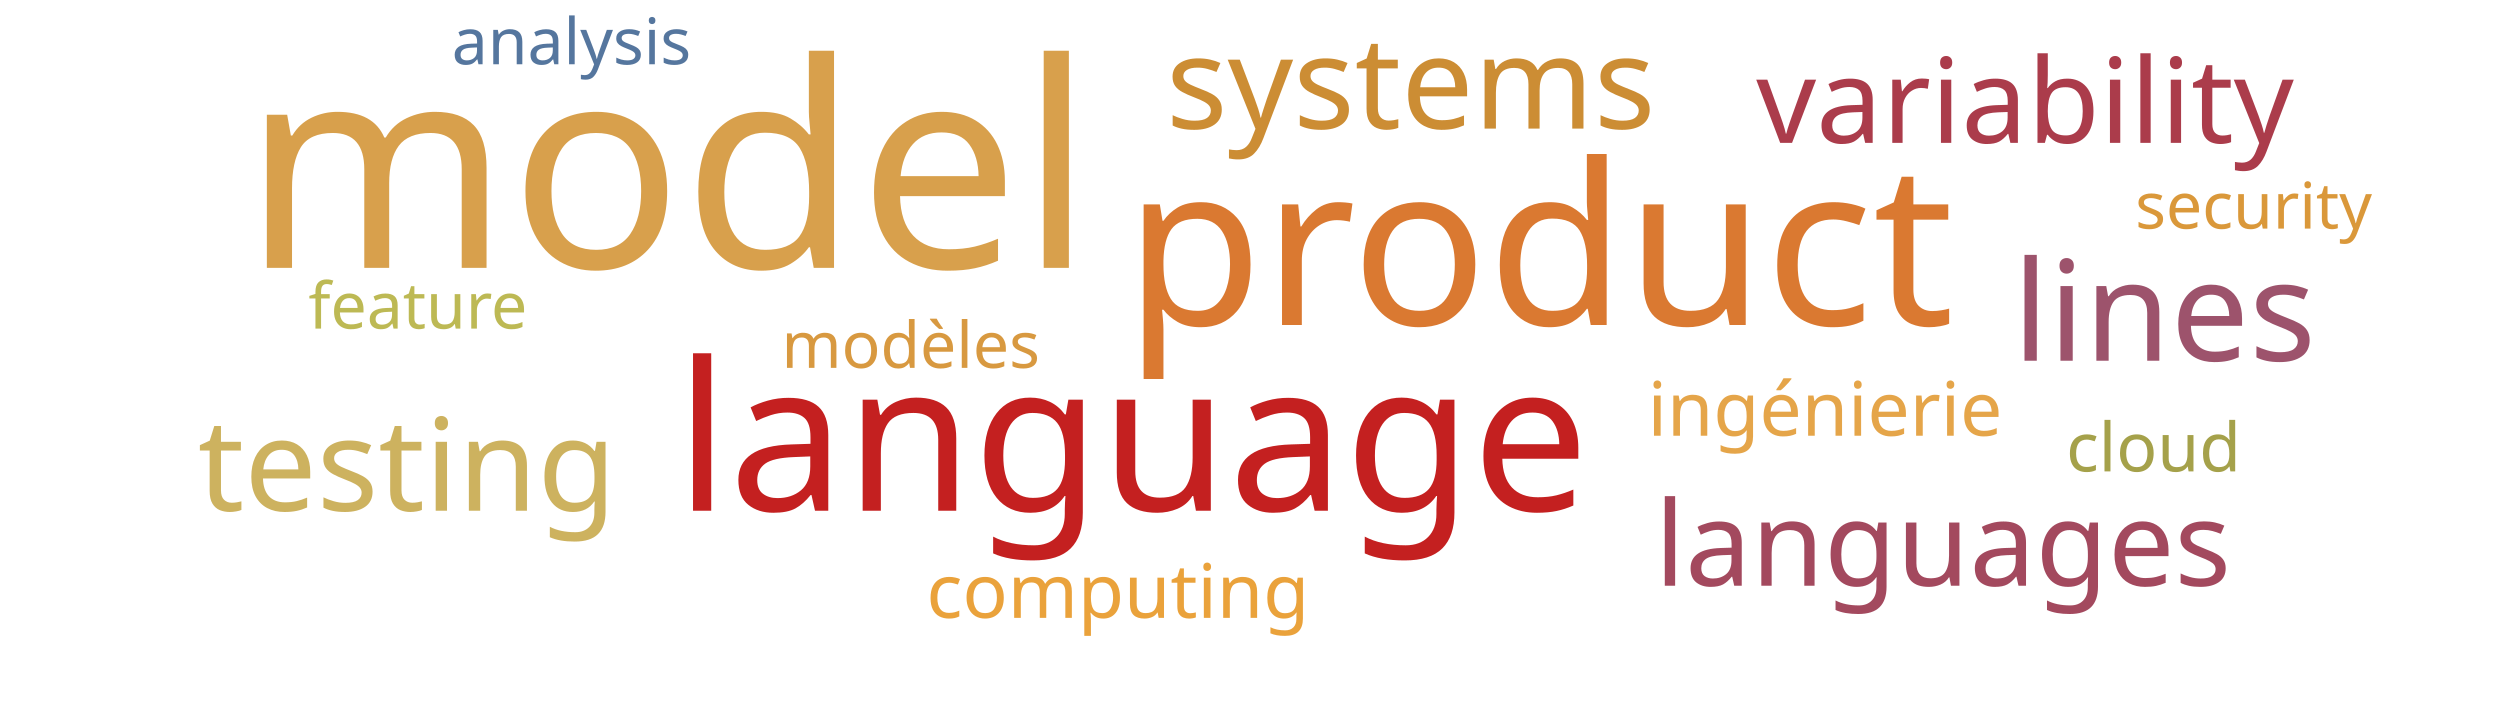
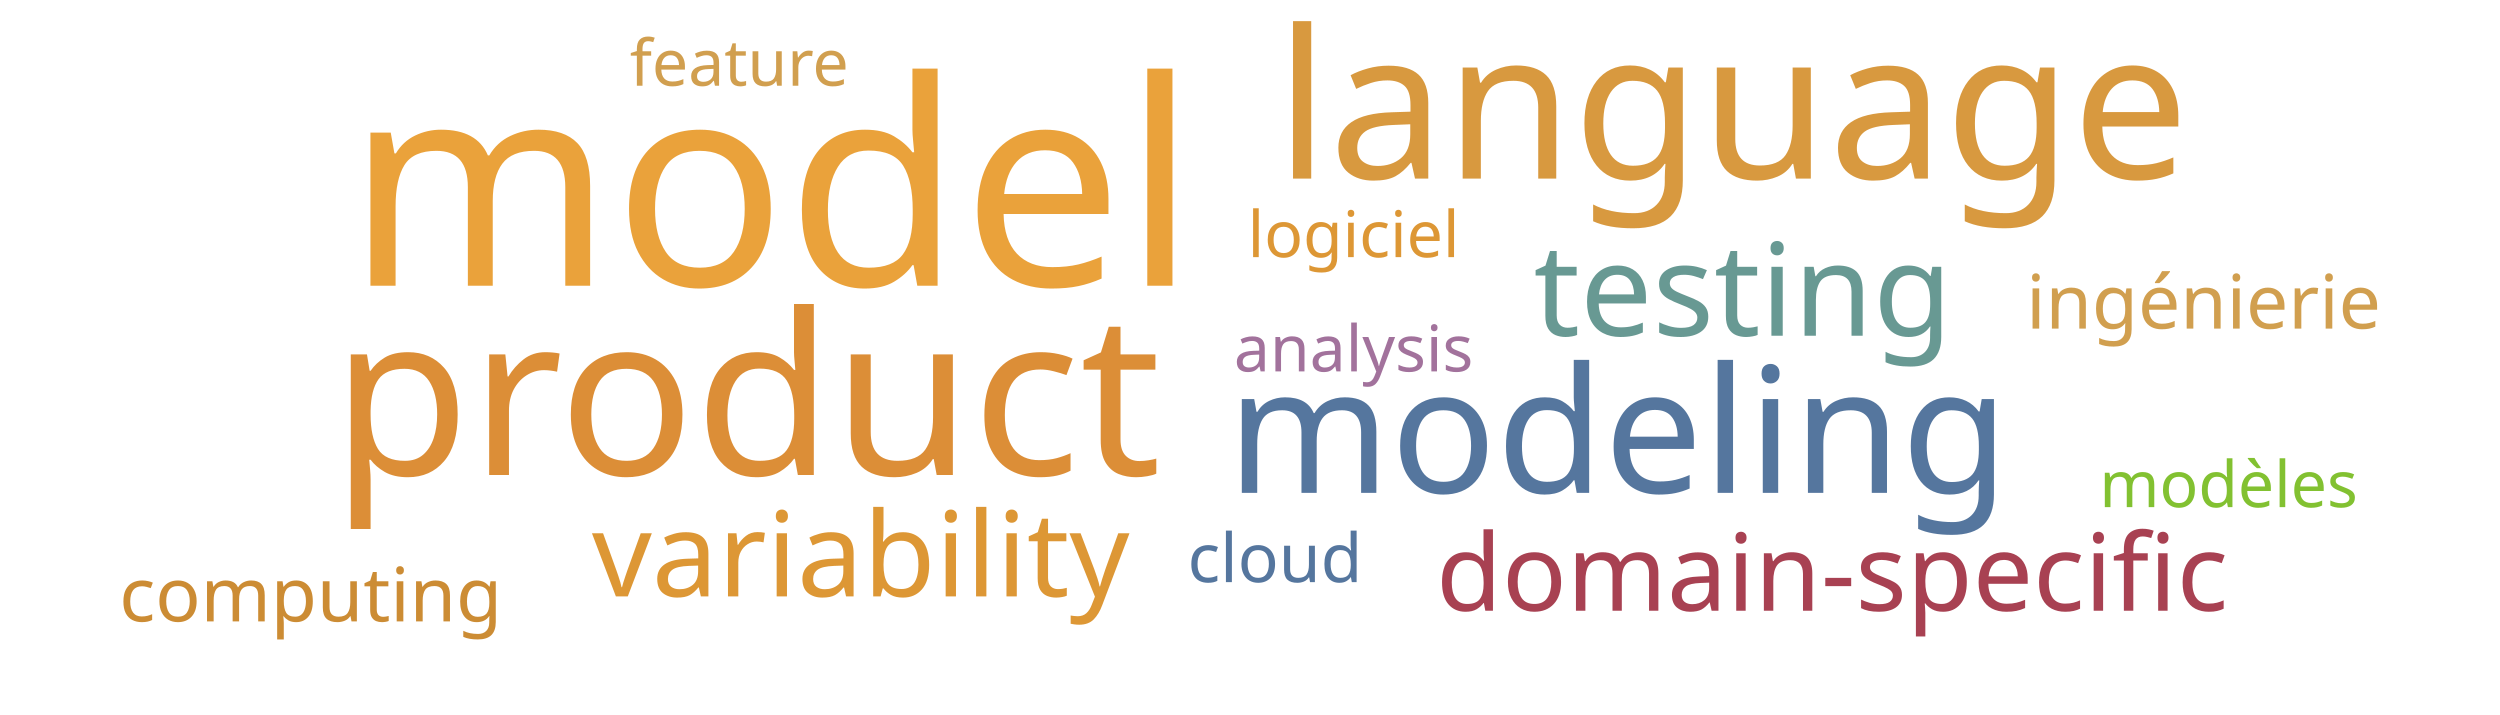
<svg xmlns="http://www.w3.org/2000/svg" width="700" height="200">
  <g transform="translate(350, 100)">
-     <text text-anchor="middle" style="font-family: Impact; font-size: 80px; fill: #d8a04c" transform="translate(-163,-25)rotate(0)">model</text>
-     <text text-anchor="middle" style="font-family: Impact; font-size: 63px; fill: #da7931" transform="translate(81,-9)rotate(0)">product</text>
-     <text text-anchor="middle" style="font-family: Impact; font-size: 58px; fill: #c42020" transform="translate(-33,43)rotate(0)">language</text>
-     <text text-anchor="middle" style="font-family: Impact; font-size: 39px; fill: #9d536c" transform="translate(256,1)rotate(0)">lines</text>
-     <text text-anchor="middle" style="font-family: Impact; font-size: 36px; fill: #cdb25f" transform="translate(-236,43)rotate(0)">testing</text>
-     <text text-anchor="middle" style="font-family: Impact; font-size: 36px; fill: #cc8d34" transform="translate(45,-64)rotate(0)">systems</text>
-     <text text-anchor="middle" style="font-family: Impact; font-size: 33px; fill: #ab3c4b" transform="translate(217,-60)rotate(0)">variability</text>
-     <text text-anchor="middle" style="font-family: Impact; font-size: 33px; fill: #a3495e" transform="translate(194,64)rotate(0)">languages</text>
-     <text text-anchor="middle" style="font-family: Impact; font-size: 21px; fill: #e5a549" transform="translate(161,22)rotate(0)">ingénierie</text>
-     <text text-anchor="middle" style="font-family: Impact; font-size: 21px; fill: #eaa23b" transform="translate(-37,73)rotate(0)">computing</text>
-     <text text-anchor="middle" style="font-family: Impact; font-size: 19px; fill: #a5a14a" transform="translate(253,32)rotate(0)">cloud</text>
-     <text text-anchor="middle" style="font-family: Impact; font-size: 18px; fill: #bdb954" transform="translate(-233,-8)rotate(0)">feature</text>
-     <text text-anchor="middle" style="font-family: Impact; font-size: 18px; fill: #da983a" transform="translate(281,-36)rotate(0)">security</text>
-     <text text-anchor="middle" style="font-family: Impact; font-size: 18px; fill: #55769e" transform="translate(-190,-82)rotate(0)">analysis</text>
-     <text text-anchor="middle" style="font-family: Impact; font-size: 18px; fill: #d89940" transform="translate(-95,3)rotate(0)">modèles</text>
+     <text text-anchor="middle" style="font-family: Impact; font-size: 80px; fill: #eaa23b" transform="translate(-134,-20)rotate(0)">model</text>
+     <text text-anchor="middle" style="font-family: Impact; font-size: 63px; fill: #dc8e37" transform="translate(-141,33)rotate(0)">product</text>
+     <text text-anchor="middle" style="font-family: Impact; font-size: 58px; fill: #d8993f" transform="translate(135,-50)rotate(0)">language</text>
+     <text text-anchor="middle" style="font-family: Impact; font-size: 49px; fill: #55769e" transform="translate(103,38)rotate(0)">modeling</text>
+     <text text-anchor="middle" style="font-family: Impact; font-size: 36px; fill: #689993" transform="translate(138,-6)rotate(0)">testing</text>
+     <text text-anchor="middle" style="font-family: Impact; font-size: 33px; fill: #dd9735" transform="translate(-109,67)rotate(0)">variability</text>
+     <text text-anchor="middle" style="font-family: Impact; font-size: 30px; fill: #a84152" transform="translate(163,71)rotate(0)">domain-specific</text>
+     <text text-anchor="middle" style="font-family: Impact; font-size: 21px; fill: #d19f4f" transform="translate(267,-8)rotate(0)">ingénierie</text>
+     <text text-anchor="middle" style="font-family: Impact; font-size: 21px; fill: #cc8c34" transform="translate(-263,74)rotate(0)">computing</text>
+     <text text-anchor="middle" style="font-family: Impact; font-size: 19px; fill: #55769e" transform="translate(7,63)rotate(0)">cloud</text>
+     <text text-anchor="middle" style="font-family: Impact; font-size: 18px; fill: #d19f4f" transform="translate(-143,-76)rotate(0)">feature</text>
+     <text text-anchor="middle" style="font-family: Impact; font-size: 18px; fill: #a2729c" transform="translate(29,4)rotate(0)">analysis</text>
+     <text text-anchor="middle" style="font-family: Impact; font-size: 18px; fill: #82c131" transform="translate(274,42)rotate(0)">modèles</text>
+     <text text-anchor="middle" style="font-family: Impact; font-size: 18px; fill: #dd9735" transform="translate(29,-28)rotate(0)">logiciel</text>
  </g>
</svg>
